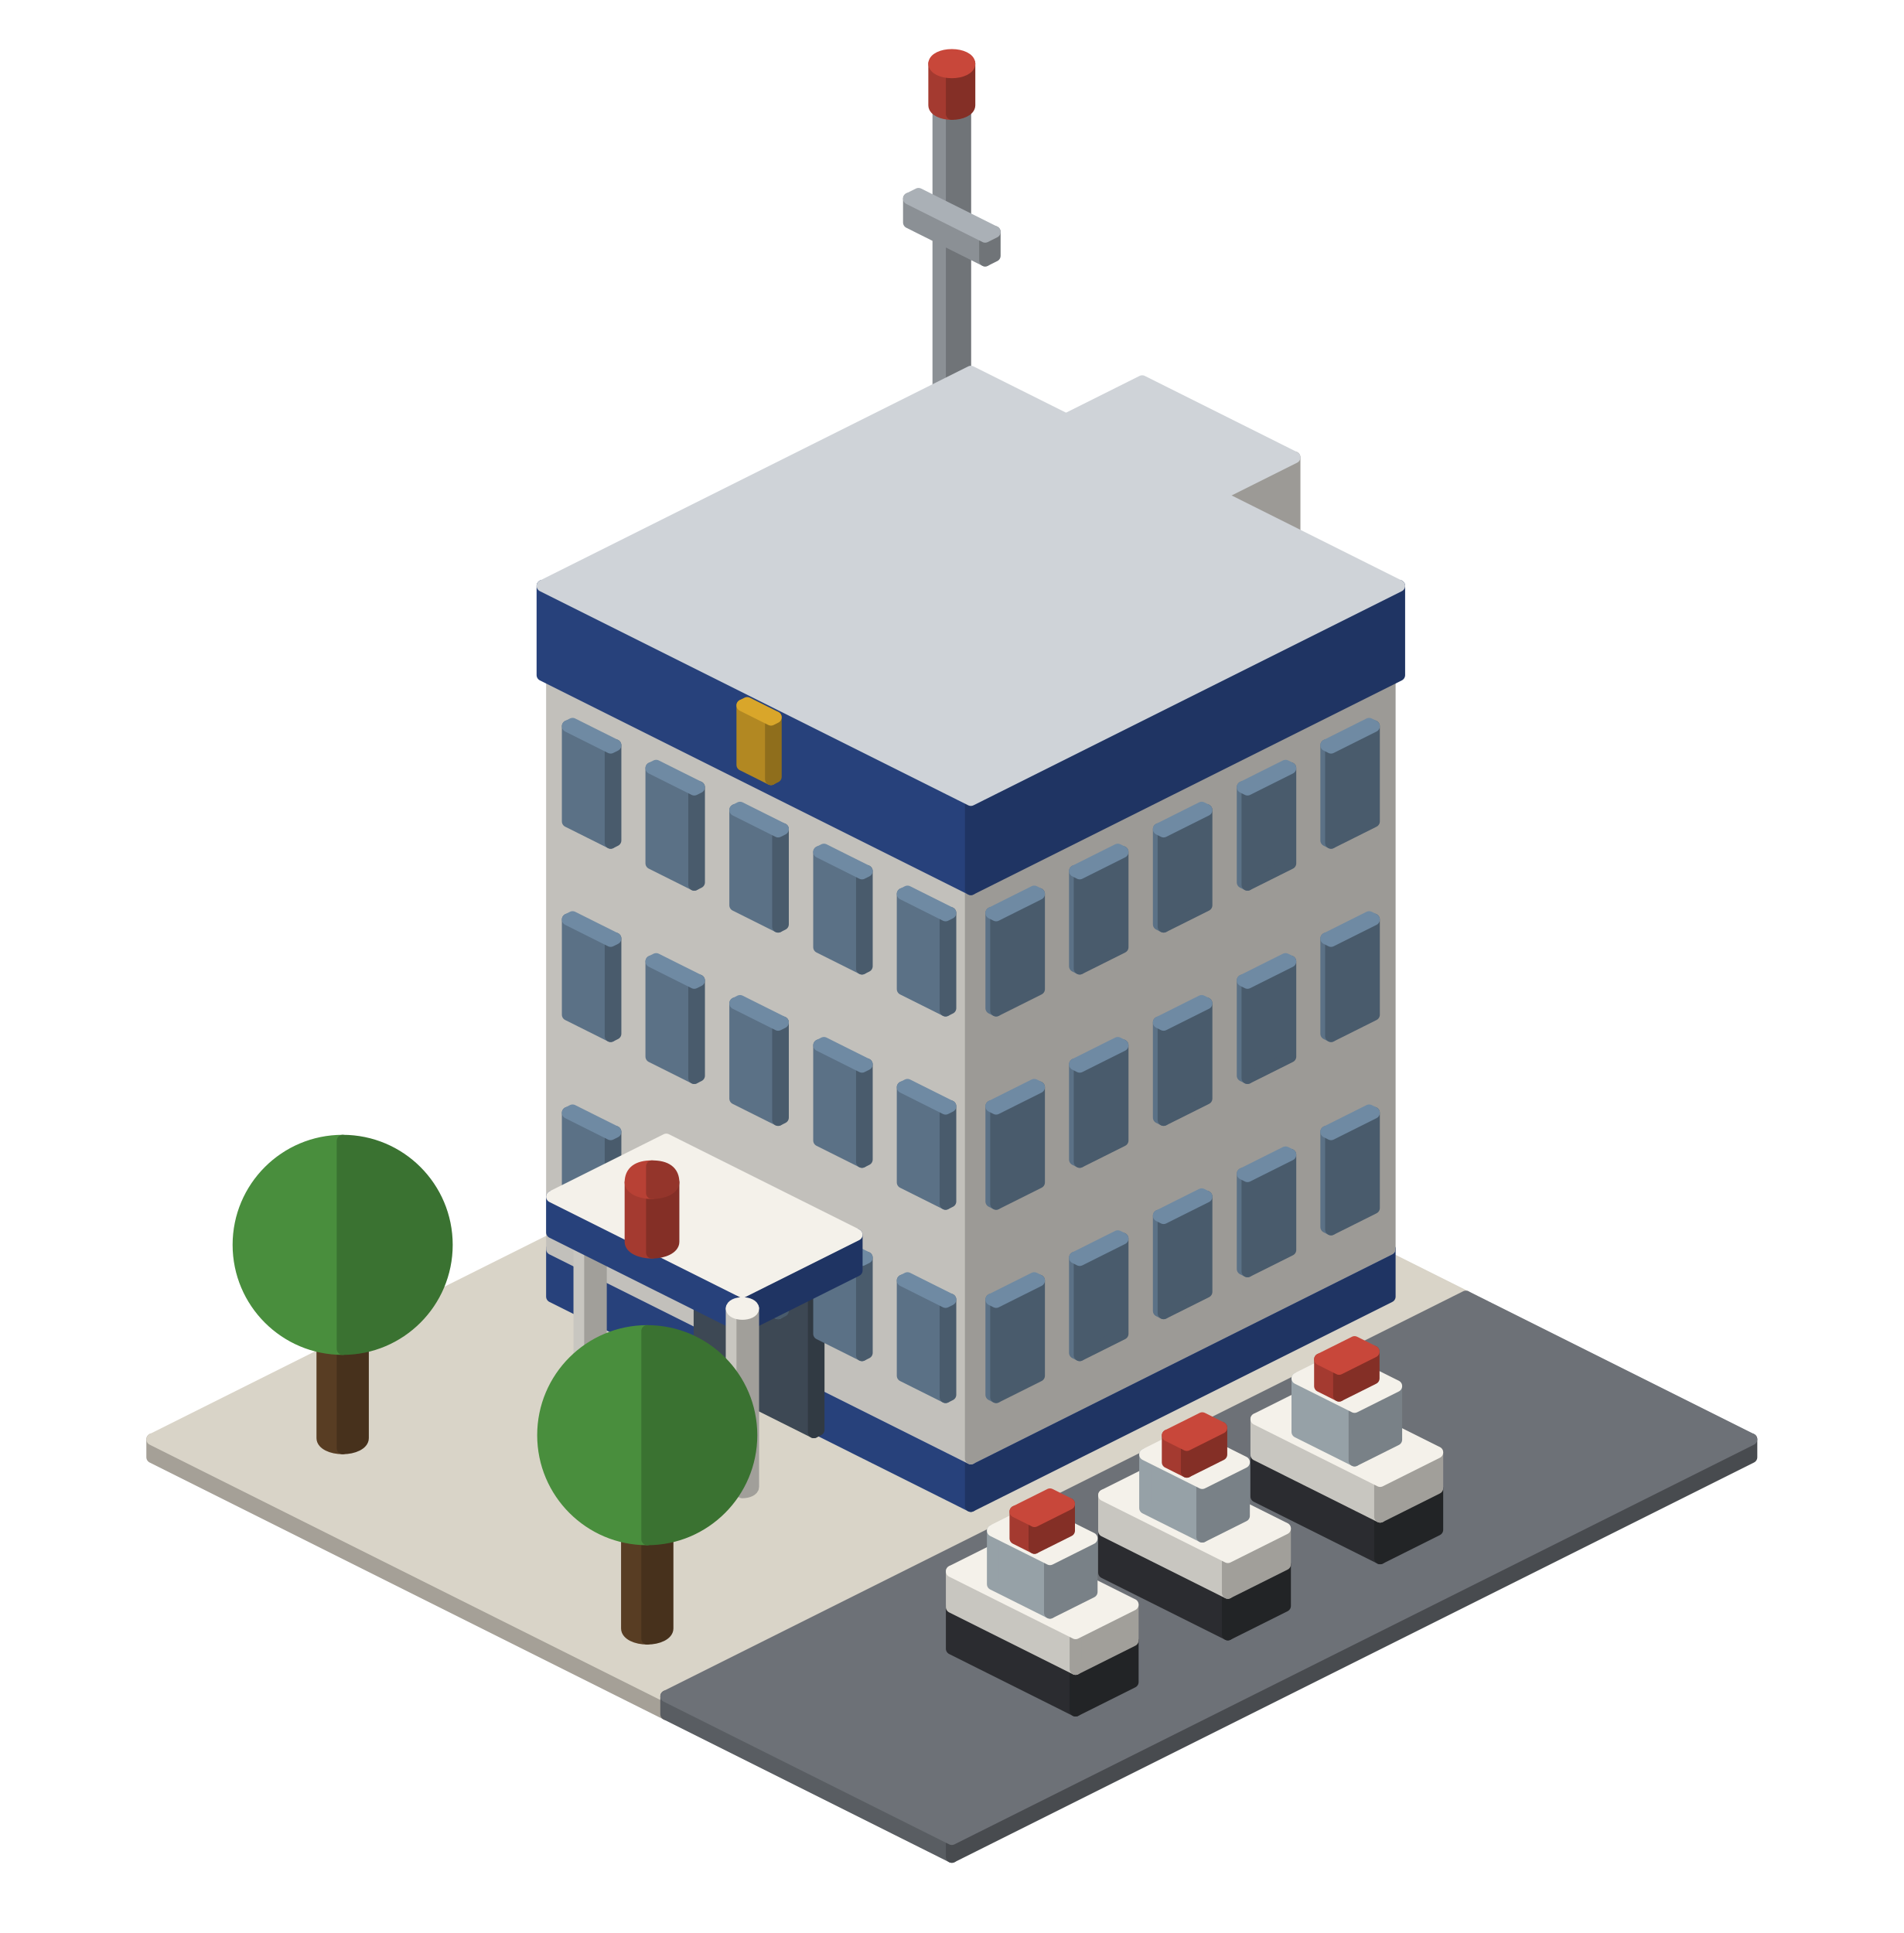
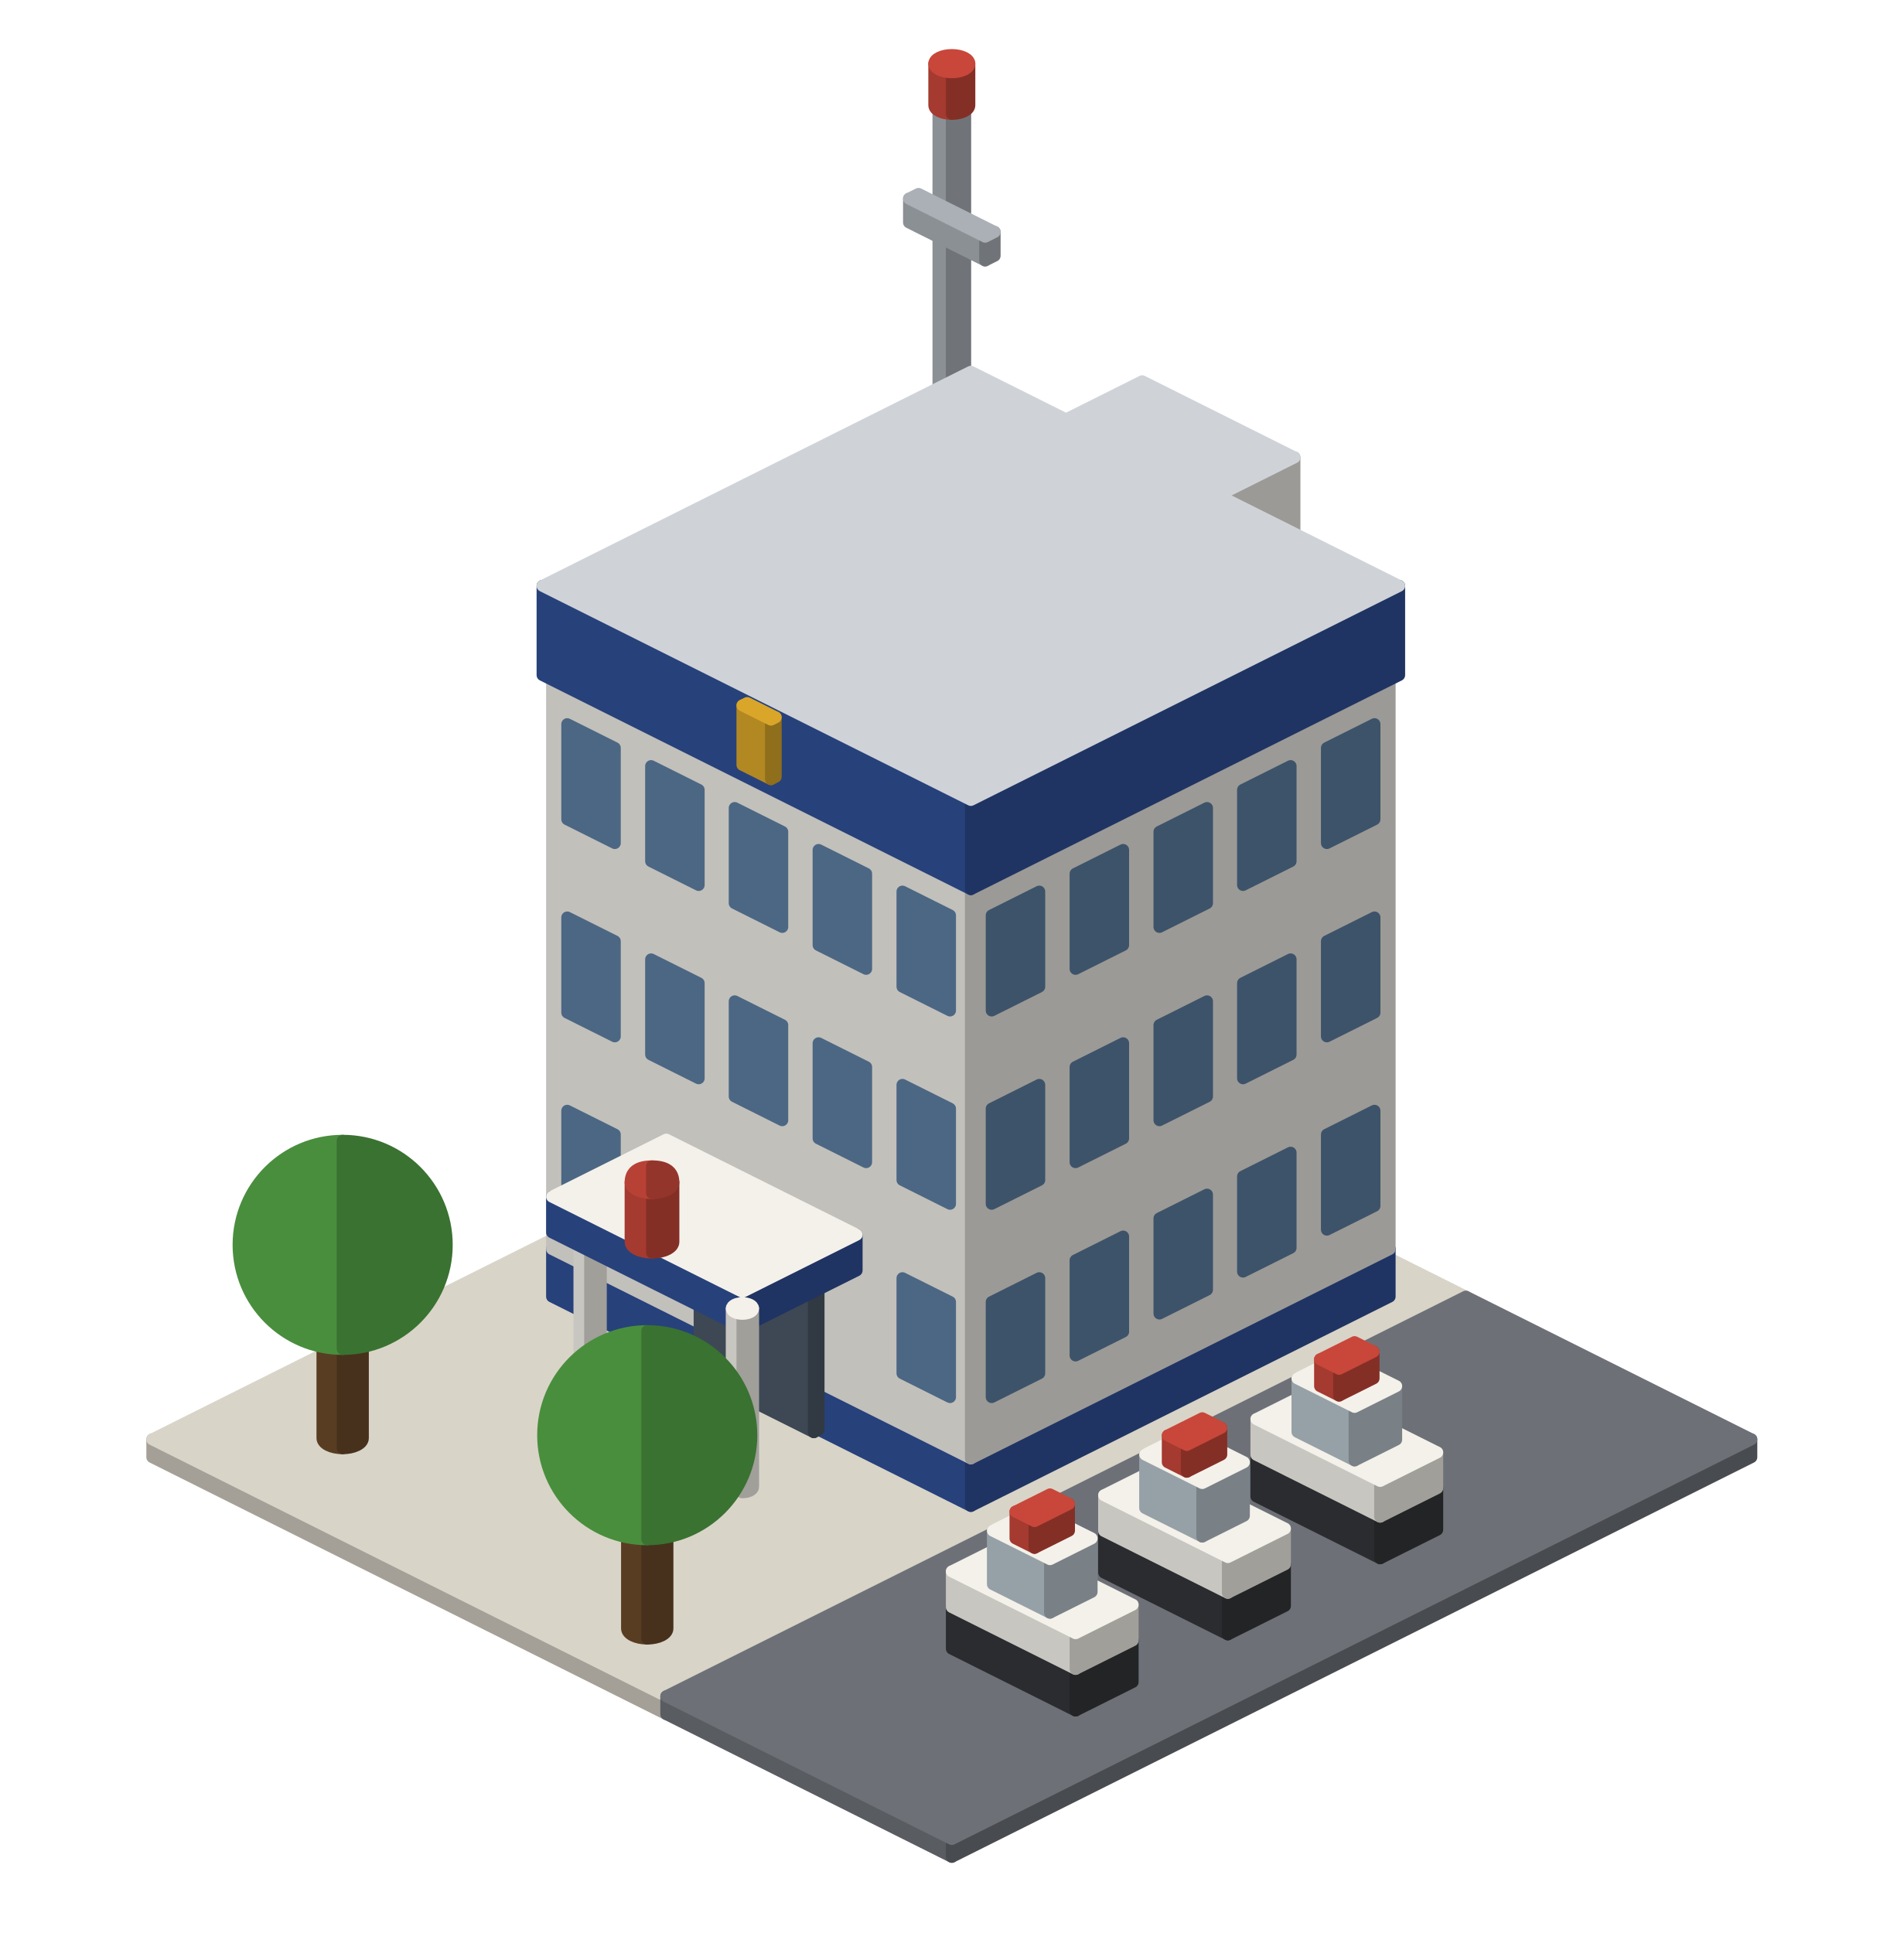
<svg xmlns="http://www.w3.org/2000/svg" width="64" height="65" viewBox="0 0 64 65">
  <g transform="translate(0 33)" stroke-linejoin="round" stroke-width="0.4">
    <polygon points="5.12,16.00 22.40,24.64 22.40,24.04 5.12,15.40" fill="#a5a097" stroke="#a5a097" />
    <polygon points="49.28,11.20 22.40,24.64 22.40,24.04 49.28,10.60" fill="#858179" stroke="#858179" />
    <polygon points="32.00,1.96 49.28,10.60 22.40,24.04 5.12,15.40" fill="#d9d4c8" stroke="#d9d4c8" />
    <polygon points="18.56,10.60 32.64,17.64 32.64,16.04 18.56,9.00" fill="#27417b" stroke="#27417b" />
    <polygon points="46.72,10.60 32.64,17.64 32.64,16.04 46.72,9.00" fill="#1f3463" stroke="#1f3463" />
    <polygon points="32.64,1.96 46.72,9.00 32.64,16.04 18.56,9.00" fill="#2f4f96" stroke="#2f4f96" />
    <polygon points="18.56,9.00 32.64,16.04 32.64,-3.76 18.56,-10.80" fill="#c2c0bb" stroke="#c2c0bb" />
    <polygon points="46.72,9.00 32.64,16.04 32.64,-3.76 46.72,-10.80" fill="#9c9a96" stroke="#9c9a96" />
    <polygon points="32.64,-17.84 46.72,-10.80 32.64,-3.76 18.56,-10.80" fill="#cfd3d8" stroke="#cfd3d8" />
    <path d="M 32.00 -17.23 A 0.45 0.23 0 0 1 31.55 -17.46 L 31.55 -29.46 L 32.00 -29.46 Z" fill="#8b9095" stroke="#8b9095" />
    <path d="M 32.00 -17.23 A 0.45 0.23 0 0 0 32.45 -17.46 L 32.45 -29.46 L 32.00 -29.46 Z" fill="#707478" stroke="#707478" />
    <path d="M 31.55 -29.46 A 0.45 0.23 0 1 0 32.45 -29.46 A 0.45 0.23 0 1 0 31.55 -29.46 Z" fill="#aab0b6" stroke="#aab0b6" />
    <polygon points="30.56,-25.52 33.12,-24.24 33.12,-25.04 30.56,-26.32" fill="#8b9095" stroke="#8b9095" />
    <polygon points="33.44,-24.40 33.12,-24.24 33.12,-25.04 33.44,-25.20" fill="#707478" stroke="#707478" />
    <polygon points="30.88,-26.48 33.44,-25.20 33.12,-25.04 30.56,-26.32" fill="#aab0b6" stroke="#aab0b6" />
-     <polygon points="19.09,7.62 20.53,8.34 20.53,5.14 19.09,4.42" fill="#5b7186" stroke="#5b7186" />
-     <polygon points="20.69,8.26 20.53,8.34 20.53,5.14 20.69,5.06" fill="#495b6c" stroke="#495b6c" />
-     <polygon points="19.25,4.34 20.69,5.06 20.53,5.14 19.09,4.42" fill="#6f8aa3" stroke="#6f8aa3" />
-     <polygon points="19.09,1.12 20.53,1.84 20.53,-1.36 19.09,-2.08" fill="#5b7186" stroke="#5b7186" />
-     <polygon points="20.69,1.76 20.53,1.84 20.53,-1.36 20.69,-1.44" fill="#495b6c" stroke="#495b6c" />
-     <polygon points="19.25,-2.16 20.69,-1.44 20.53,-1.36 19.09,-2.08" fill="#6f8aa3" stroke="#6f8aa3" />
-     <polygon points="19.09,-5.38 20.53,-4.66 20.53,-7.86 19.09,-8.58" fill="#5b7186" stroke="#5b7186" />
-     <polygon points="20.69,-4.74 20.53,-4.66 20.53,-7.86 20.69,-7.94" fill="#495b6c" stroke="#495b6c" />
-     <polygon points="19.25,-8.66 20.69,-7.94 20.53,-7.86 19.09,-8.58" fill="#6f8aa3" stroke="#6f8aa3" />
    <path d="M 32.00 -29.17 A 0.59 0.29 0 0 1 31.41 -29.46 L 31.41 -30.86 L 32.00 -30.86 Z" fill="#a43a30" stroke="#a43a30" />
    <path d="M 32.00 -29.17 A 0.59 0.29 0 0 0 32.59 -29.46 L 32.59 -30.86 L 32.00 -30.86 Z" fill="#842f26" stroke="#842f26" />
    <path d="M 31.41 -30.86 A 0.59 0.29 0 1 0 32.59 -30.86 A 0.59 0.29 0 1 0 31.41 -30.86 Z" fill="#c8473a" stroke="#c8473a" />
-     <polygon points="21.90,9.03 23.34,9.75 23.34,6.55 21.90,5.83" fill="#5b7186" stroke="#5b7186" />
-     <polygon points="23.50,9.67 23.34,9.75 23.34,6.55 23.50,6.47" fill="#495b6c" stroke="#495b6c" />
-     <polygon points="22.06,5.75 23.50,6.47 23.34,6.55 21.90,5.83" fill="#6f8aa3" stroke="#6f8aa3" />
+     <polygon points="19.07,7.55 20.67,8.35 20.67,5.15 19.07,4.35" fill="#4c6783" stroke="#4c6783" />
+     <polygon points="19.07,1.05 20.67,1.85 20.67,-1.35 19.07,-2.15" fill="#4c6783" stroke="#4c6783" />
+     <polygon points="19.07,-5.45 20.67,-4.65 20.67,-7.85 19.07,-8.65" fill="#4c6783" stroke="#4c6783" />
    <polygon points="33.92,-13.94 39.04,-11.38 39.04,-15.38 33.92,-17.94" fill="#c2c0bb" stroke="#c2c0bb" />
    <polygon points="43.52,-13.62 39.04,-11.38 39.04,-15.38 43.52,-17.62" fill="#9c9a96" stroke="#9c9a96" />
    <polygon points="38.40,-20.18 43.52,-17.62 39.04,-15.38 33.92,-17.94" fill="#cfd3d8" stroke="#cfd3d8" />
-     <polygon points="44.59,8.26 44.75,8.34 44.75,5.14 44.59,5.06" fill="#5b7186" stroke="#5b7186" />
-     <polygon points="46.19,7.62 44.75,8.34 44.75,5.14 46.19,4.42" fill="#495b6c" stroke="#495b6c" />
-     <polygon points="46.03,4.34 46.19,4.42 44.75,5.14 44.59,5.06" fill="#6f8aa3" stroke="#6f8aa3" />
-     <polygon points="44.59,1.76 44.75,1.84 44.75,-1.36 44.59,-1.44" fill="#5b7186" stroke="#5b7186" />
-     <polygon points="46.19,1.12 44.75,1.84 44.75,-1.36 46.19,-2.08" fill="#495b6c" stroke="#495b6c" />
-     <polygon points="46.03,-2.16 46.19,-2.08 44.75,-1.36 44.59,-1.44" fill="#6f8aa3" stroke="#6f8aa3" />
-     <polygon points="44.59,-4.74 44.75,-4.66 44.75,-7.86 44.59,-7.94" fill="#5b7186" stroke="#5b7186" />
-     <polygon points="46.19,-5.38 44.75,-4.66 44.75,-7.86 46.19,-8.58" fill="#495b6c" stroke="#495b6c" />
-     <polygon points="46.03,-8.66 46.19,-8.58 44.75,-7.86 44.59,-7.94" fill="#6f8aa3" stroke="#6f8aa3" />
-     <polygon points="41.78,9.67 41.94,9.75 41.94,6.55 41.78,6.47" fill="#5b7186" stroke="#5b7186" />
-     <polygon points="43.38,9.03 41.94,9.75 41.94,6.55 43.38,5.83" fill="#495b6c" stroke="#495b6c" />
-     <polygon points="43.22,5.75 43.38,5.83 41.94,6.55 41.78,6.47" fill="#6f8aa3" stroke="#6f8aa3" />
-     <polygon points="41.78,3.17 41.94,3.25 41.94,0.05 41.78,-0.03" fill="#5b7186" stroke="#5b7186" />
-     <polygon points="43.38,2.53 41.94,3.25 41.94,0.05 43.38,-0.67" fill="#495b6c" stroke="#495b6c" />
-     <polygon points="43.22,-0.75 43.38,-0.67 41.94,0.05 41.78,-0.03" fill="#6f8aa3" stroke="#6f8aa3" />
-     <polygon points="41.78,-3.33 41.94,-3.25 41.94,-6.45 41.78,-6.53" fill="#5b7186" stroke="#5b7186" />
-     <polygon points="43.38,-3.97 41.94,-3.25 41.94,-6.45 43.38,-7.17" fill="#495b6c" stroke="#495b6c" />
-     <polygon points="43.22,-7.25 43.38,-7.17 41.94,-6.45 41.78,-6.53" fill="#6f8aa3" stroke="#6f8aa3" />
-     <polygon points="38.96,11.08 39.12,11.16 39.12,7.96 38.96,7.88" fill="#5b7186" stroke="#5b7186" />
-     <polygon points="40.56,10.44 39.12,11.16 39.12,7.96 40.56,7.24" fill="#495b6c" stroke="#495b6c" />
-     <polygon points="40.40,7.16 40.56,7.24 39.12,7.96 38.96,7.88" fill="#6f8aa3" stroke="#6f8aa3" />
-     <polygon points="38.96,4.58 39.12,4.66 39.12,1.46 38.96,1.38" fill="#5b7186" stroke="#5b7186" />
-     <polygon points="40.56,3.94 39.12,4.66 39.12,1.46 40.56,0.74" fill="#495b6c" stroke="#495b6c" />
-     <polygon points="40.40,0.66 40.56,0.74 39.12,1.46 38.96,1.38" fill="#6f8aa3" stroke="#6f8aa3" />
-     <polygon points="38.96,-1.92 39.12,-1.84 39.12,-5.04 38.96,-5.12" fill="#5b7186" stroke="#5b7186" />
-     <polygon points="40.56,-2.56 39.12,-1.84 39.12,-5.04 40.56,-5.76" fill="#495b6c" stroke="#495b6c" />
-     <polygon points="40.40,-5.84 40.56,-5.76 39.12,-5.04 38.96,-5.12" fill="#6f8aa3" stroke="#6f8aa3" />
-     <polygon points="36.14,12.49 36.30,12.57 36.30,9.37 36.14,9.29" fill="#5b7186" stroke="#5b7186" />
-     <polygon points="37.74,11.85 36.30,12.57 36.30,9.37 37.74,8.65" fill="#495b6c" stroke="#495b6c" />
-     <polygon points="37.58,8.57 37.74,8.65 36.30,9.37 36.14,9.29" fill="#6f8aa3" stroke="#6f8aa3" />
-     <polygon points="36.14,5.99 36.30,6.07 36.30,2.87 36.14,2.79" fill="#5b7186" stroke="#5b7186" />
-     <polygon points="37.74,5.35 36.30,6.07 36.30,2.87 37.74,2.15" fill="#495b6c" stroke="#495b6c" />
-     <polygon points="37.58,2.07 37.74,2.15 36.30,2.87 36.14,2.79" fill="#6f8aa3" stroke="#6f8aa3" />
-     <polygon points="36.14,-0.51 36.30,-0.43 36.30,-3.63 36.14,-3.71" fill="#5b7186" stroke="#5b7186" />
-     <polygon points="37.74,-1.15 36.30,-0.43 36.30,-3.63 37.74,-4.35" fill="#495b6c" stroke="#495b6c" />
-     <polygon points="37.58,-4.43 37.74,-4.35 36.30,-3.63 36.14,-3.71" fill="#6f8aa3" stroke="#6f8aa3" />
-     <polygon points="33.33,13.90 33.49,13.98 33.49,10.78 33.33,10.70" fill="#5b7186" stroke="#5b7186" />
-     <polygon points="34.93,13.26 33.49,13.98 33.49,10.78 34.93,10.06" fill="#495b6c" stroke="#495b6c" />
-     <polygon points="34.77,9.98 34.93,10.06 33.49,10.78 33.33,10.70" fill="#6f8aa3" stroke="#6f8aa3" />
-     <polygon points="33.33,7.40 33.49,7.48 33.49,4.28 33.33,4.20" fill="#5b7186" stroke="#5b7186" />
-     <polygon points="34.93,6.76 33.49,7.48 33.49,4.28 34.93,3.56" fill="#495b6c" stroke="#495b6c" />
-     <polygon points="34.77,3.48 34.93,3.56 33.49,4.28 33.33,4.20" fill="#6f8aa3" stroke="#6f8aa3" />
-     <polygon points="33.33,0.90 33.49,0.98 33.49,-2.22 33.33,-2.30" fill="#5b7186" stroke="#5b7186" />
-     <polygon points="34.93,0.26 33.49,0.98 33.49,-2.22 34.93,-2.94" fill="#495b6c" stroke="#495b6c" />
-     <polygon points="34.77,-3.02 34.93,-2.94 33.49,-2.22 33.33,-2.30" fill="#6f8aa3" stroke="#6f8aa3" />
+     <polygon points="46.21,7.55 44.61,8.35 44.61,5.15 46.21,4.35" fill="#3d536a" stroke="#3d536a" />
+     <polygon points="46.21,1.05 44.61,1.85 44.61,-1.35 46.21,-2.15" fill="#3d536a" stroke="#3d536a" />
+     <polygon points="46.21,-5.45 44.61,-4.65 44.61,-7.85 46.21,-8.65" fill="#3d536a" stroke="#3d536a" />
+     <polygon points="43.39,8.96 41.79,9.76 41.79,6.56 43.39,5.76" fill="#3d536a" stroke="#3d536a" />
+     <polygon points="43.39,2.46 41.79,3.26 41.79,0.06 43.39,-0.74" fill="#3d536a" stroke="#3d536a" />
+     <polygon points="43.39,-4.04 41.79,-3.24 41.79,-6.44 43.39,-7.24" fill="#3d536a" stroke="#3d536a" />
+     <polygon points="40.58,10.37 38.98,11.17 38.98,7.97 40.58,7.17" fill="#3d536a" stroke="#3d536a" />
+     <polygon points="40.58,3.87 38.98,4.67 38.98,1.47 40.58,0.67" fill="#3d536a" stroke="#3d536a" />
+     <polygon points="40.58,-2.63 38.98,-1.83 38.98,-5.03 40.58,-5.83" fill="#3d536a" stroke="#3d536a" />
+     <polygon points="37.76,11.78 36.16,12.58 36.16,9.38 37.76,8.58" fill="#3d536a" stroke="#3d536a" />
+     <polygon points="37.76,5.28 36.16,6.08 36.16,2.88 37.76,2.08" fill="#3d536a" stroke="#3d536a" />
+     <polygon points="37.76,-1.22 36.16,-0.42 36.16,-3.62 37.76,-4.42" fill="#3d536a" stroke="#3d536a" />
+     <polygon points="34.94,13.18 33.34,13.98 33.34,10.78 34.94,9.98" fill="#3d536a" stroke="#3d536a" />
+     <polygon points="34.94,6.68 33.34,7.48 33.34,4.28 34.94,3.48" fill="#3d536a" stroke="#3d536a" />
+     <polygon points="34.94,0.18 33.34,0.98 33.34,-2.22 34.94,-3.02" fill="#3d536a" stroke="#3d536a" />
    <polygon points="18.24,-10.30 32.64,-3.10 32.64,-6.10 18.24,-13.30" fill="#27417b" stroke="#27417b" />
    <polygon points="47.04,-10.30 32.64,-3.10 32.64,-6.10 47.04,-13.30" fill="#1f3463" stroke="#1f3463" />
    <polygon points="32.64,-20.50 47.04,-13.30 32.64,-6.10 18.24,-13.30" fill="#cfd3d8" stroke="#cfd3d8" />
    <path d="M 11.52 15.70 A 0.68 0.34 0 0 1 10.84 15.36 L 10.84 11.36 L 11.52 11.36 Z" fill="#583d23" stroke="#583d23" />
    <path d="M 11.52 15.70 A 0.68 0.34 0 0 0 12.20 15.36 L 12.20 11.36 L 11.52 11.36 Z" fill="#47311c" stroke="#47311c" />
    <path d="M 10.84 11.36 A 0.68 0.34 0 1 0 12.20 11.36 A 0.68 0.34 0 1 0 10.84 11.36 Z" fill="#6b4a2b" stroke="#6b4a2b" />
    <path d="M 11.52 5.36 A 3.50 3.50 0 0 0 11.52 12.36 Z" fill="#498e3d" stroke="#498e3d" />
    <path d="M 11.52 5.36 A 3.50 3.50 0 0 1 11.52 12.36 Z" fill="#3a7231" stroke="#3a7231" />
-     <polygon points="21.90,2.53 23.34,3.25 23.34,0.05 21.90,-0.67" fill="#5b7186" stroke="#5b7186" />
-     <polygon points="23.50,3.17 23.34,3.25 23.34,0.05 23.50,-0.03" fill="#495b6c" stroke="#495b6c" />
-     <polygon points="22.06,-0.75 23.50,-0.03 23.34,0.05 21.90,-0.67" fill="#6f8aa3" stroke="#6f8aa3" />
-     <polygon points="21.90,-3.97 23.34,-3.25 23.34,-6.45 21.90,-7.17" fill="#5b7186" stroke="#5b7186" />
-     <polygon points="23.50,-3.33 23.34,-3.25 23.34,-6.45 23.50,-6.53" fill="#495b6c" stroke="#495b6c" />
-     <polygon points="22.06,-7.25 23.50,-6.53 23.34,-6.45 21.90,-7.17" fill="#6f8aa3" stroke="#6f8aa3" />
+     <polygon points="21.89,2.46 23.49,3.26 23.49,0.06 21.89,-0.74" fill="#4c6783" stroke="#4c6783" />
+     <polygon points="21.89,-4.04 23.49,-3.24 23.49,-6.44 21.89,-7.24" fill="#4c6783" stroke="#4c6783" />
    <polygon points="23.52,13.24 27.36,15.16 27.36,10.16 23.52,8.24" fill="#3d4854" stroke="#3d4854" />
    <polygon points="27.52,15.08 27.36,15.16 27.36,10.16 27.52,10.08" fill="#313a43" stroke="#313a43" />
    <polygon points="23.68,8.16 27.52,10.08 27.36,10.16 23.52,8.24" fill="#4a5866" stroke="#4a5866" />
-     <polygon points="24.72,10.44 26.16,11.16 26.16,7.96 24.72,7.24" fill="#5b7186" stroke="#5b7186" />
-     <polygon points="26.32,11.08 26.16,11.16 26.16,7.96 26.32,7.88" fill="#495b6c" stroke="#495b6c" />
-     <polygon points="24.88,7.16 26.32,7.88 26.16,7.96 24.72,7.24" fill="#6f8aa3" stroke="#6f8aa3" />
    <path d="M 19.84 14.62 A 0.36 0.18 0 0 1 19.48 14.44 L 19.48 8.44 L 19.84 8.44 Z" fill="#c8c6c0" stroke="#c8c6c0" />
    <path d="M 19.84 14.62 A 0.36 0.18 0 0 0 20.20 14.44 L 20.20 8.44 L 19.84 8.44 Z" fill="#a19f9a" stroke="#a19f9a" />
    <path d="M 19.48 8.44 A 0.36 0.18 0 1 0 20.20 8.44 A 0.36 0.18 0 1 0 19.48 8.44 Z" fill="#f4f1ea" stroke="#f4f1ea" />
-     <polygon points="24.72,3.94 26.16,4.66 26.16,1.46 24.72,0.74" fill="#5b7186" stroke="#5b7186" />
-     <polygon points="26.32,4.58 26.16,4.66 26.16,1.46 26.32,1.38" fill="#495b6c" stroke="#495b6c" />
-     <polygon points="24.88,0.66 26.32,1.38 26.16,1.46 24.72,0.74" fill="#6f8aa3" stroke="#6f8aa3" />
-     <polygon points="24.72,-2.56 26.16,-1.84 26.16,-5.04 24.72,-5.76" fill="#5b7186" stroke="#5b7186" />
-     <polygon points="26.32,-1.92 26.16,-1.84 26.16,-5.04 26.32,-5.12" fill="#495b6c" stroke="#495b6c" />
-     <polygon points="24.88,-5.84 26.32,-5.12 26.16,-5.04 24.72,-5.76" fill="#6f8aa3" stroke="#6f8aa3" />
+     <polygon points="24.70,3.87 26.30,4.67 26.30,1.47 24.70,0.67" fill="#4c6783" stroke="#4c6783" />
+     <polygon points="24.70,-2.63 26.30,-1.83 26.30,-5.03 24.70,-5.83" fill="#4c6783" stroke="#4c6783" />
    <polygon points="24.96,-7.28 25.92,-6.80 25.92,-8.80 24.96,-9.28" fill="#b28822" stroke="#b28822" />
    <polygon points="26.08,-6.88 25.92,-6.80 25.92,-8.80 26.08,-8.88" fill="#8f6e1c" stroke="#8f6e1c" />
    <polygon points="25.12,-9.36 26.08,-8.88 25.92,-8.80 24.96,-9.28" fill="#d9a62a" stroke="#d9a62a" />
-     <polygon points="27.54,11.85 28.98,12.57 28.98,9.37 27.54,8.65" fill="#5b7186" stroke="#5b7186" />
-     <polygon points="29.14,12.49 28.98,12.57 28.98,9.37 29.14,9.29" fill="#495b6c" stroke="#495b6c" />
-     <polygon points="27.70,8.57 29.14,9.29 28.98,9.37 27.54,8.65" fill="#6f8aa3" stroke="#6f8aa3" />
    <polygon points="18.56,8.44 24.96,11.64 24.96,10.44 18.56,7.24" fill="#27417b" stroke="#27417b" />
    <polygon points="28.80,9.72 24.96,11.64 24.96,10.44 28.80,8.52" fill="#1f3463" stroke="#1f3463" />
    <polygon points="22.40,5.32 28.80,8.52 24.96,10.44 18.56,7.24" fill="#f4f1ea" stroke="#f4f1ea" />
-     <polygon points="27.54,5.35 28.98,6.07 28.98,2.87 27.54,2.15" fill="#5b7186" stroke="#5b7186" />
-     <polygon points="29.14,5.99 28.98,6.07 28.98,2.87 29.14,2.79" fill="#495b6c" stroke="#495b6c" />
-     <polygon points="27.70,2.07 29.14,2.79 28.98,2.87 27.54,2.15" fill="#6f8aa3" stroke="#6f8aa3" />
-     <polygon points="27.54,-1.15 28.98,-0.43 28.98,-3.63 27.54,-4.35" fill="#5b7186" stroke="#5b7186" />
-     <polygon points="29.14,-0.51 28.98,-0.43 28.98,-3.63 29.14,-3.71" fill="#495b6c" stroke="#495b6c" />
-     <polygon points="27.70,-4.43 29.14,-3.71 28.98,-3.63 27.54,-4.35" fill="#6f8aa3" stroke="#6f8aa3" />
+     <polygon points="27.52,5.28 29.12,6.08 29.12,2.88 27.52,2.08" fill="#4c6783" stroke="#4c6783" />
+     <polygon points="27.52,-1.22 29.12,-0.42 29.12,-3.62 27.52,-4.42" fill="#4c6783" stroke="#4c6783" />
    <path d="M 21.92 9.12 A 0.72 0.36 0 0 1 21.20 8.76 L 21.20 6.76 L 21.92 6.76 Z" fill="#a43a30" stroke="#a43a30" />
    <path d="M 21.92 9.12 A 0.72 0.36 0 0 0 22.64 8.76 L 22.64 6.76 L 21.92 6.76 Z" fill="#842f26" stroke="#842f26" />
    <path d="M 21.20 6.76 Q 21.20 6.22 21.92 6.22 L 21.92 7.12 A 0.72 0.36 0 0 1 21.20 6.76 Z" fill="#b84135" stroke="#b84135" />
    <path d="M 22.64 6.76 Q 22.64 6.22 21.92 6.22 L 21.92 7.12 A 0.72 0.36 0 0 0 22.64 6.76 Z" fill="#94352b" stroke="#94352b" />
-     <polygon points="30.35,13.26 31.79,13.98 31.79,10.78 30.35,10.06" fill="#5b7186" stroke="#5b7186" />
-     <polygon points="31.95,13.90 31.79,13.98 31.79,10.78 31.95,10.70" fill="#495b6c" stroke="#495b6c" />
-     <polygon points="30.51,9.98 31.95,10.70 31.79,10.78 30.35,10.06" fill="#6f8aa3" stroke="#6f8aa3" />
-     <polygon points="30.35,6.76 31.79,7.48 31.79,4.28 30.35,3.56" fill="#5b7186" stroke="#5b7186" />
-     <polygon points="31.95,7.40 31.79,7.48 31.79,4.28 31.95,4.20" fill="#495b6c" stroke="#495b6c" />
-     <polygon points="30.51,3.48 31.95,4.20 31.79,4.28 30.35,3.56" fill="#6f8aa3" stroke="#6f8aa3" />
-     <polygon points="30.35,0.26 31.79,0.98 31.79,-2.22 30.35,-2.94" fill="#5b7186" stroke="#5b7186" />
-     <polygon points="31.95,0.90 31.79,0.98 31.79,-2.22 31.95,-2.30" fill="#495b6c" stroke="#495b6c" />
-     <polygon points="30.51,-3.02 31.95,-2.30 31.79,-2.22 30.35,-2.94" fill="#6f8aa3" stroke="#6f8aa3" />
+     <polygon points="30.34,13.18 31.94,13.98 31.94,10.78 30.34,9.98" fill="#4c6783" stroke="#4c6783" />
+     <polygon points="30.34,6.68 31.94,7.48 31.94,4.28 30.34,3.48" fill="#4c6783" stroke="#4c6783" />
+     <polygon points="30.34,0.18 31.94,0.98 31.94,-2.22 30.34,-3.02" fill="#4c6783" stroke="#4c6783" />
    <path d="M 24.96 17.18 A 0.36 0.18 0 0 1 24.60 17.00 L 24.60 11.00 L 24.96 11.00 Z" fill="#c8c6c0" stroke="#c8c6c0" />
    <path d="M 24.96 17.18 A 0.36 0.18 0 0 0 25.32 17.00 L 25.32 11.00 L 24.96 11.00 Z" fill="#a19f9a" stroke="#a19f9a" />
    <path d="M 24.60 11.00 A 0.36 0.18 0 1 0 25.32 11.00 A 0.36 0.18 0 1 0 24.60 11.00 Z" fill="#f4f1ea" stroke="#f4f1ea" />
    <path d="M 21.76 22.10 A 0.68 0.34 0 0 1 21.08 21.76 L 21.08 17.76 L 21.76 17.76 Z" fill="#583d23" stroke="#583d23" />
    <path d="M 21.76 22.10 A 0.68 0.34 0 0 0 22.44 21.76 L 22.44 17.76 L 21.76 17.76 Z" fill="#47311c" stroke="#47311c" />
    <path d="M 21.08 17.76 A 0.68 0.34 0 1 0 22.44 17.76 A 0.68 0.34 0 1 0 21.08 17.76 Z" fill="#6b4a2b" stroke="#6b4a2b" />
    <path d="M 21.76 11.76 A 3.50 3.50 0 0 0 21.76 18.76 Z" fill="#498e3d" stroke="#498e3d" />
    <path d="M 21.76 11.76 A 3.50 3.50 0 0 1 21.76 18.76 Z" fill="#3a7231" stroke="#3a7231" />
    <polygon points="22.40,24.64 32.00,29.44 32.00,28.84 22.40,24.04" fill="#595d62" stroke="#595d62" />
    <polygon points="58.88,16.00 32.00,29.44 32.00,28.84 58.88,15.40" fill="#484b4f" stroke="#484b4f" />
    <polygon points="49.28,10.60 58.88,15.40 32.00,28.84 22.40,24.04" fill="#6d7177" stroke="#6d7177" />
    <polygon points="42.24,17.32 46.40,19.40 46.40,18.00 42.24,15.92" fill="#2b2c30" stroke="#2b2c30" />
    <polygon points="48.32,18.44 46.40,19.40 46.40,18.00 48.32,17.04" fill="#222426" stroke="#222426" />
    <polygon points="44.16,14.96 48.32,17.04 46.40,18.00 42.24,15.92" fill="#34363a" stroke="#34363a" />
    <polygon points="42.24,15.92 46.40,18.00 46.40,16.80 42.24,14.72" fill="#c8c6c0" stroke="#c8c6c0" />
    <polygon points="48.32,17.04 46.40,18.00 46.40,16.80 48.32,15.84" fill="#a19f9a" stroke="#a19f9a" />
    <polygon points="44.16,13.76 48.32,15.84 46.40,16.80 42.24,14.72" fill="#f4f1ea" stroke="#f4f1ea" />
    <polygon points="43.62,15.15 45.54,16.11 45.54,14.31 43.62,13.35" fill="#96a1a7" stroke="#96a1a7" />
    <polygon points="46.94,15.41 45.54,16.11 45.54,14.31 46.94,13.61" fill="#798187" stroke="#798187" />
    <polygon points="45.02,12.65 46.94,13.61 45.54,14.31 43.62,13.35" fill="#f4f1ea" stroke="#f4f1ea" />
    <polygon points="44.38,13.61 45.02,13.93 45.02,13.03 44.38,12.71" fill="#a43a30" stroke="#a43a30" />
    <polygon points="46.18,13.35 45.02,13.93 45.02,13.03 46.18,12.45" fill="#842f26" stroke="#842f26" />
    <polygon points="45.54,12.13 46.18,12.45 45.02,13.03 44.38,12.71" fill="#c8473a" stroke="#c8473a" />
    <polygon points="37.12,19.88 41.28,21.96 41.28,20.56 37.12,18.48" fill="#2b2c30" stroke="#2b2c30" />
    <polygon points="43.20,21.00 41.28,21.96 41.28,20.56 43.20,19.60" fill="#222426" stroke="#222426" />
    <polygon points="39.04,17.52 43.20,19.60 41.28,20.56 37.12,18.48" fill="#34363a" stroke="#34363a" />
    <polygon points="37.12,18.48 41.28,20.56 41.28,19.36 37.12,17.28" fill="#c8c6c0" stroke="#c8c6c0" />
    <polygon points="43.20,19.60 41.28,20.56 41.28,19.36 43.20,18.40" fill="#a19f9a" stroke="#a19f9a" />
    <polygon points="39.04,16.32 43.20,18.40 41.28,19.36 37.12,17.28" fill="#f4f1ea" stroke="#f4f1ea" />
    <polygon points="38.50,17.71 40.42,18.67 40.42,16.87 38.50,15.91" fill="#96a1a7" stroke="#96a1a7" />
    <polygon points="41.82,17.97 40.42,18.67 40.42,16.87 41.82,16.17" fill="#798187" stroke="#798187" />
    <polygon points="39.90,15.21 41.82,16.17 40.42,16.87 38.50,15.91" fill="#f4f1ea" stroke="#f4f1ea" />
    <polygon points="39.26,16.17 39.90,16.49 39.90,15.59 39.26,15.27" fill="#a43a30" stroke="#a43a30" />
    <polygon points="41.06,15.91 39.90,16.49 39.90,15.59 41.06,15.01" fill="#842f26" stroke="#842f26" />
    <polygon points="40.42,14.69 41.06,15.01 39.90,15.59 39.26,15.27" fill="#c8473a" stroke="#c8473a" />
    <polygon points="32.00,22.44 36.16,24.52 36.16,23.12 32.00,21.04" fill="#2b2c30" stroke="#2b2c30" />
    <polygon points="38.08,23.56 36.16,24.52 36.16,23.12 38.08,22.16" fill="#222426" stroke="#222426" />
    <polygon points="33.92,20.08 38.08,22.16 36.16,23.12 32.00,21.04" fill="#34363a" stroke="#34363a" />
    <polygon points="32.00,21.04 36.16,23.12 36.16,21.92 32.00,19.84" fill="#c8c6c0" stroke="#c8c6c0" />
    <polygon points="38.08,22.16 36.16,23.12 36.16,21.92 38.08,20.96" fill="#a19f9a" stroke="#a19f9a" />
    <polygon points="33.92,18.88 38.08,20.96 36.16,21.92 32.00,19.84" fill="#f4f1ea" stroke="#f4f1ea" />
    <polygon points="33.38,20.27 35.30,21.23 35.30,19.43 33.38,18.47" fill="#96a1a7" stroke="#96a1a7" />
    <polygon points="36.70,20.53 35.30,21.23 35.30,19.43 36.70,18.73" fill="#798187" stroke="#798187" />
    <polygon points="34.78,17.77 36.70,18.73 35.30,19.43 33.38,18.47" fill="#f4f1ea" stroke="#f4f1ea" />
    <polygon points="34.14,18.73 34.78,19.05 34.78,18.15 34.14,17.83" fill="#a43a30" stroke="#a43a30" />
    <polygon points="35.94,18.47 34.78,19.05 34.78,18.15 35.94,17.57" fill="#842f26" stroke="#842f26" />
    <polygon points="35.30,17.25 35.94,17.57 34.78,18.15 34.14,17.83" fill="#c8473a" stroke="#c8473a" />
  </g>
</svg>
